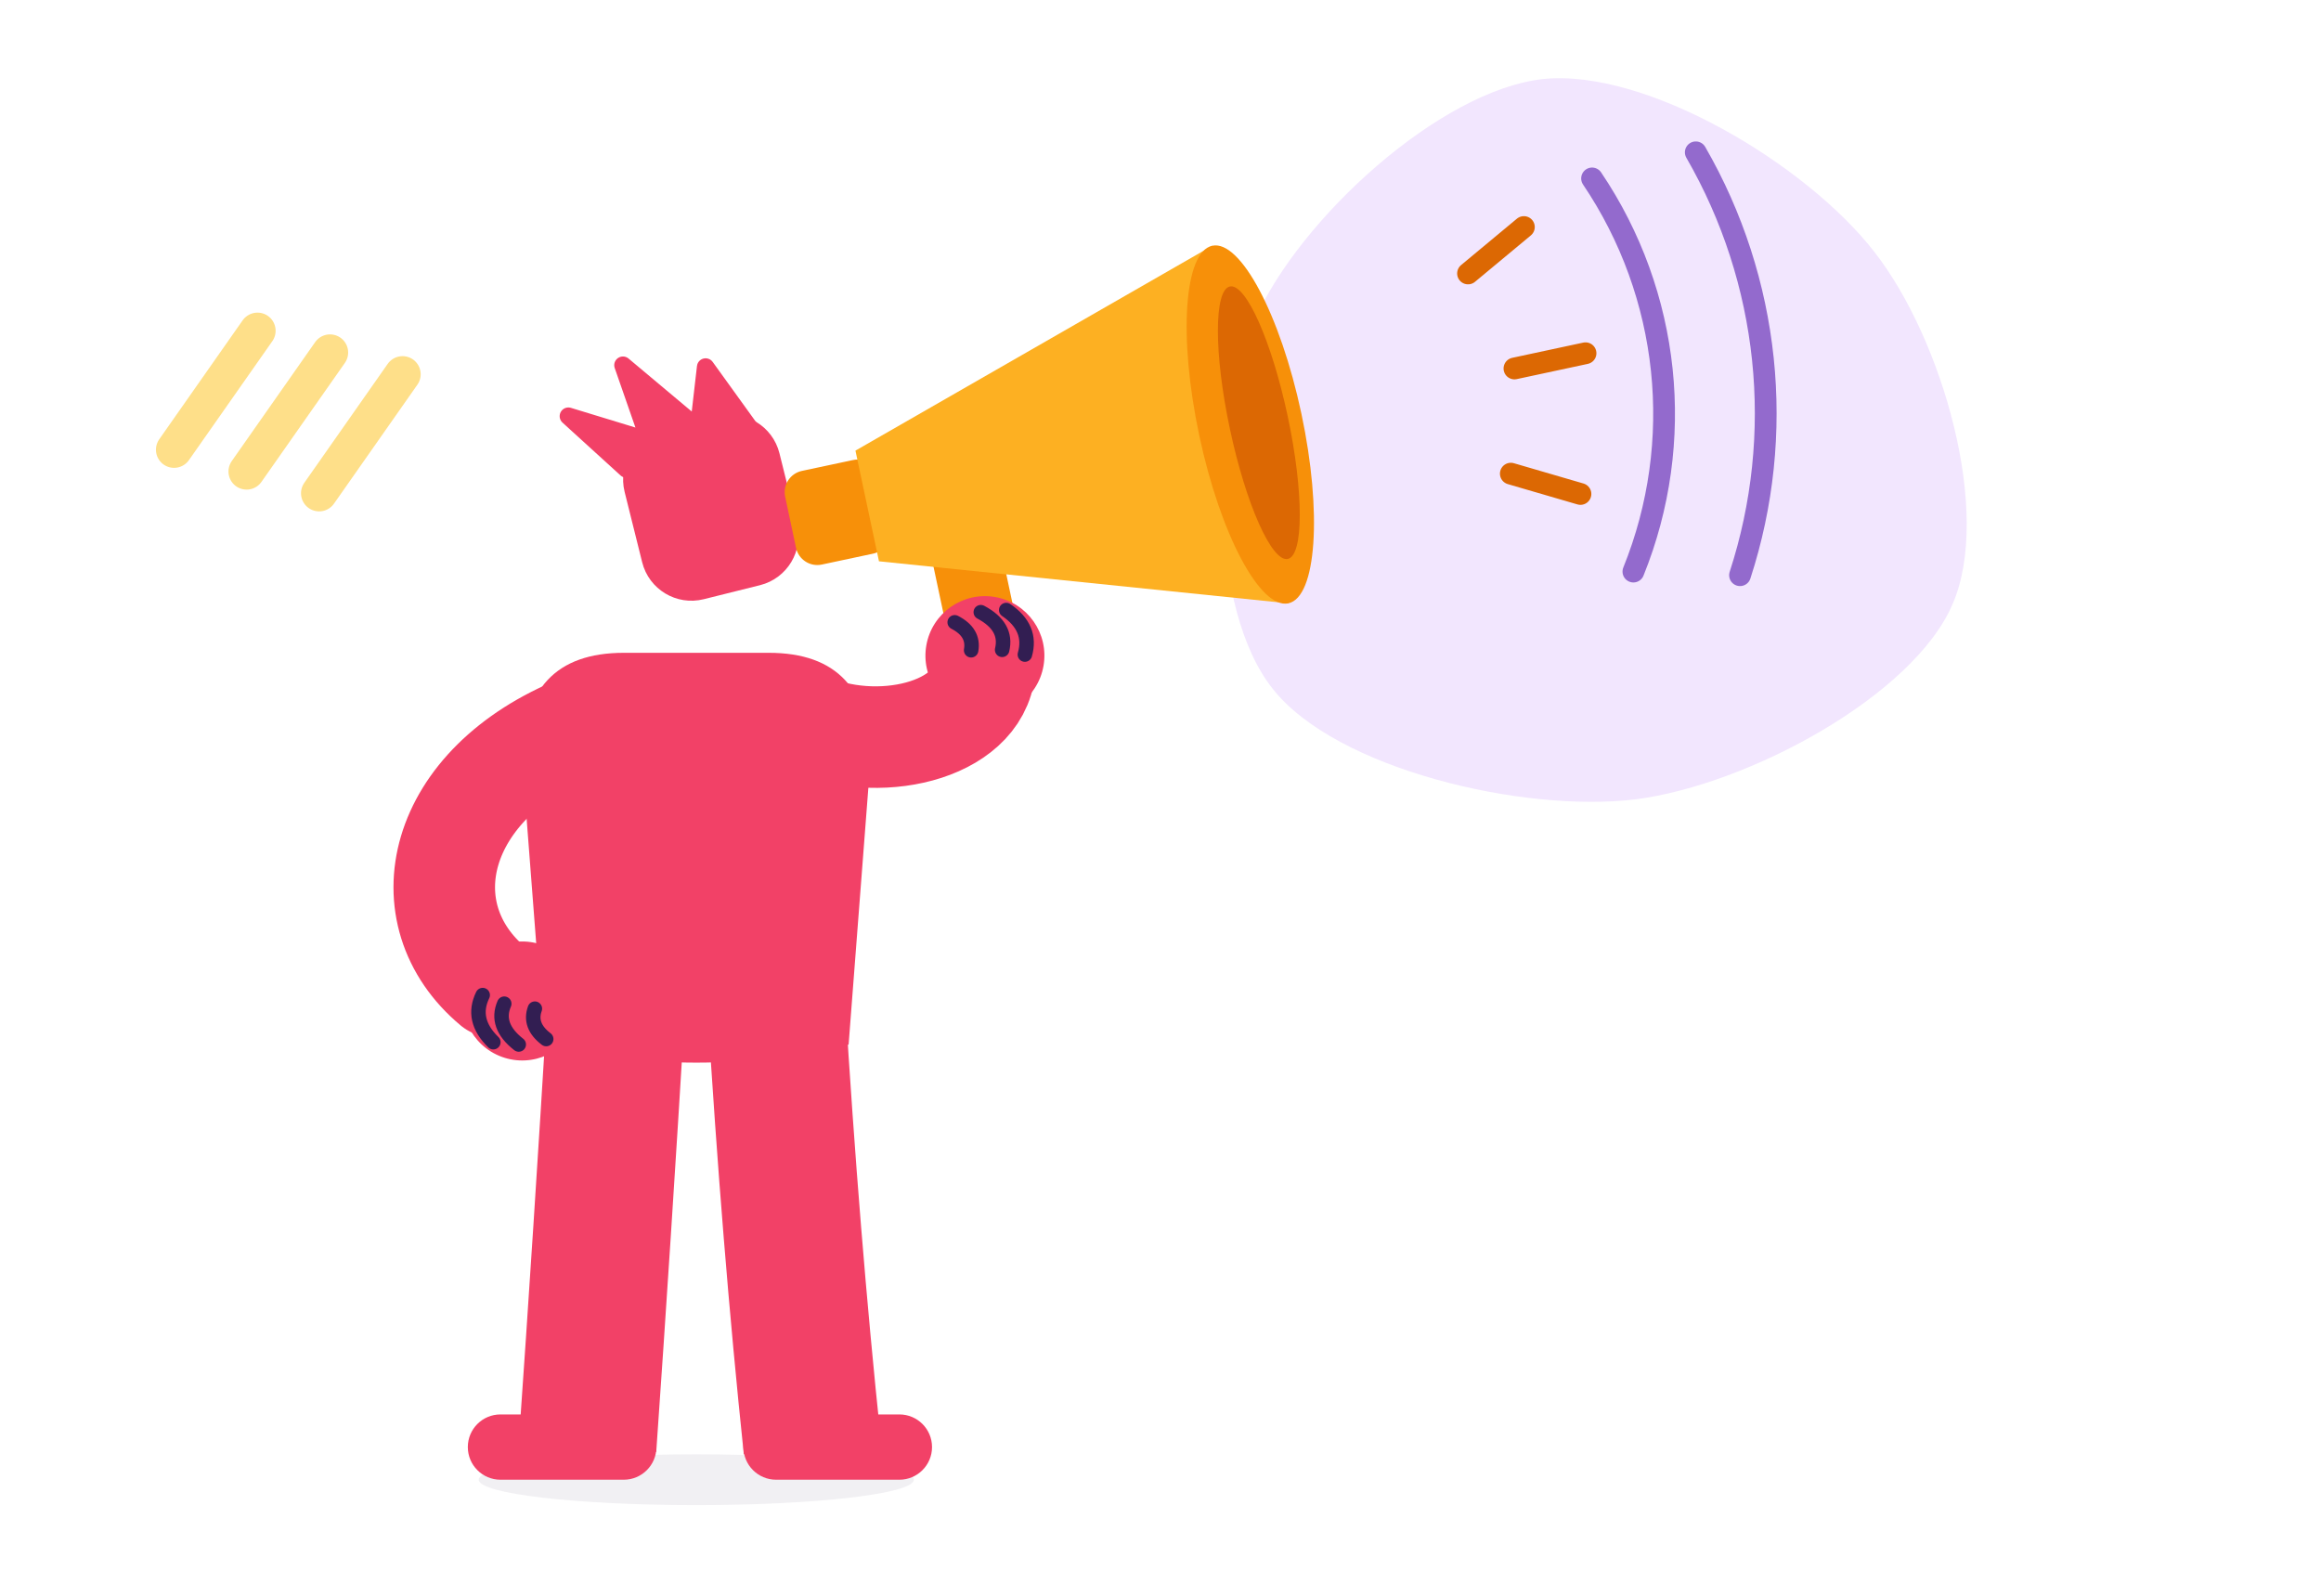
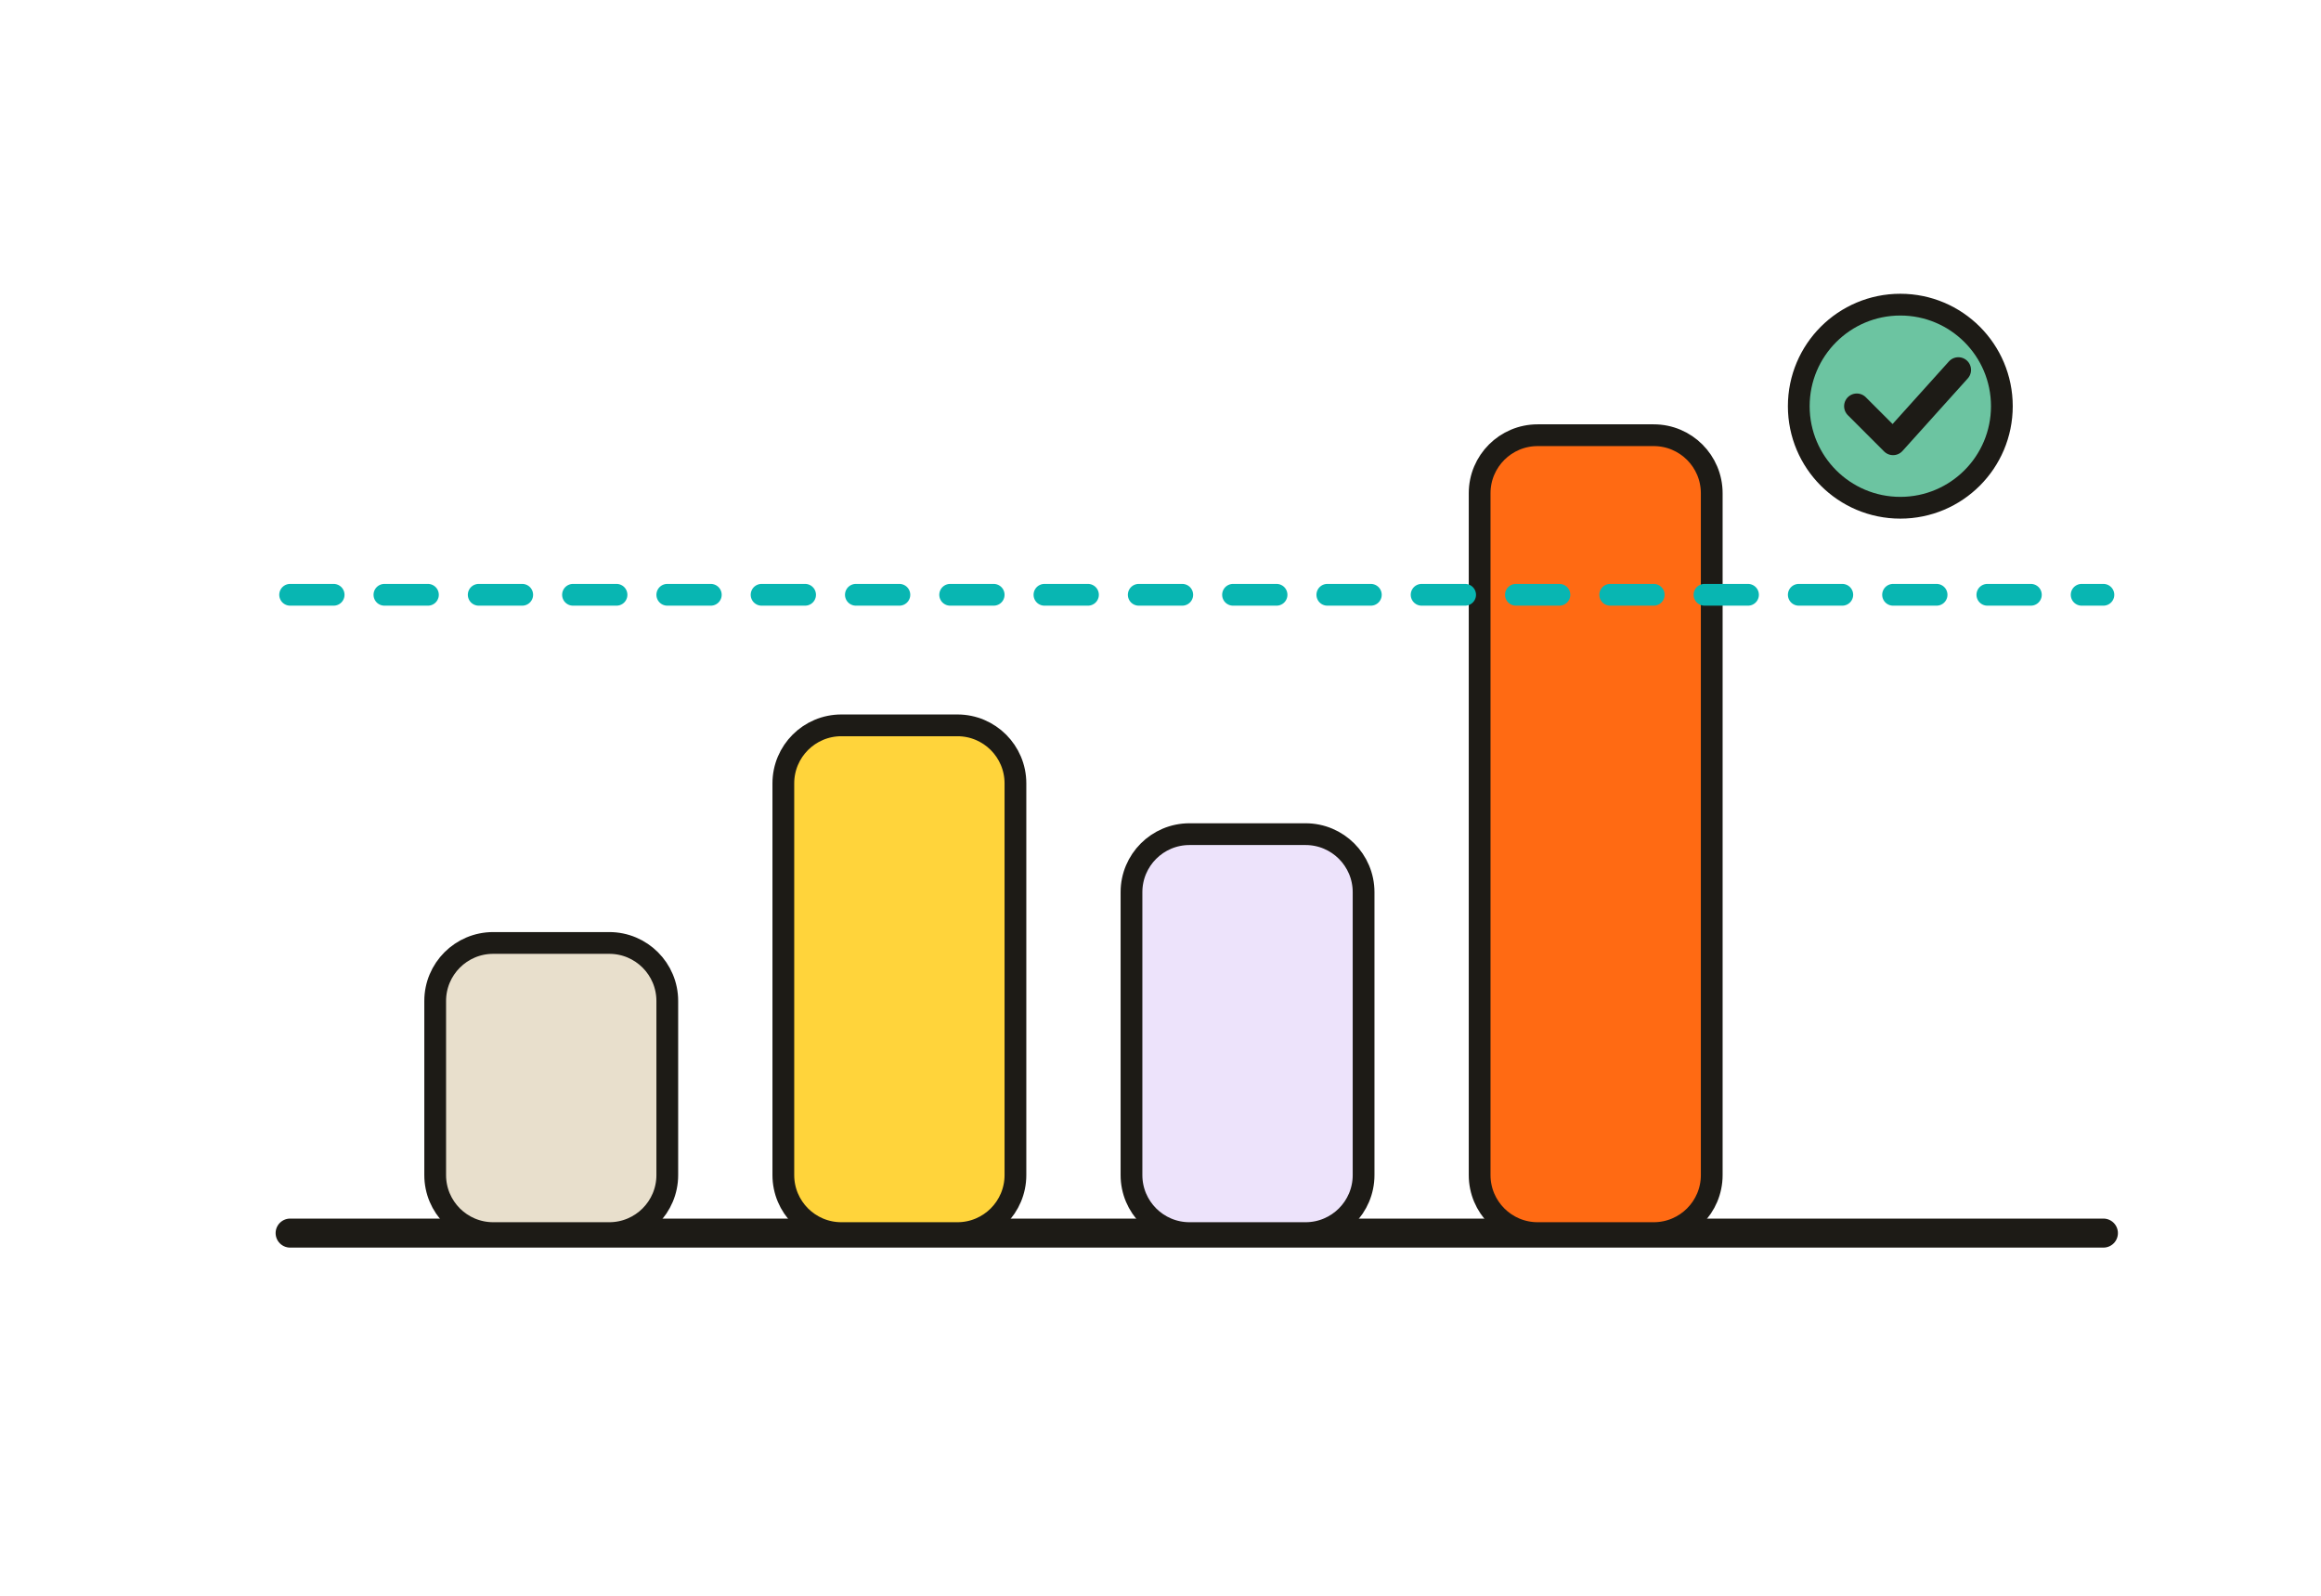
- <svg xmlns="http://www.w3.org/2000/svg" class="tm" viewBox="0 0 320 220" width="320" height="220" role="img" aria-labelledby="tm-t tm-d">
-   <style>.tm .up{animation:tm0 4.2s ease-in-out infinite alternate}@keyframes tm0{to{transform:translateY(-2px)}}.tm .head{animation:tm1 4.6s ease-in-out infinite alternate;transform-box:view-box;transform-origin:98.0px 82.0px}@keyframes tm1{to{transform:rotate(-4deg)}}.tm .arm{animation:tm2 3.2s ease-in-out infinite alternate;transform-box:view-box;transform-origin:112.0px 100.0px}@keyframes tm2{to{transform:rotate(-3deg)}}.tm .waves{animation:tm3 2.2s ease-in-out infinite alternate}@keyframes tm3{to{opacity:.4;transform:translateX(3px)}}.tm .marks{animation:tm4 1.6s ease-in-out infinite alternate}@keyframes tm4{to{opacity:.2}}.tm .doodle2{animation:tm5 3.4s ease-in-out infinite alternate}@keyframes tm5{to{opacity:.55}}@media (prefers-reduced-motion:reduce){.tm,.tm *{animation:none!important}}</style>
-   <path d="M269.2 83.3C263.8 95.9 241.1 108.2 225.5 110.2C209.9 112.1 184.2 106.0 175.5 95.0C166.7 84.0 166.8 58.2 173.0 44.1C179.2 30.1 198.5 12.5 212.7 10.9C226.9 9.4 249.0 22.6 258.4 34.7C267.8 46.7 274.7 70.7 269.2 83.3Z" fill="#f2e6fe" />
-   <g class="doodle2">
-     <path d="M24.0 62.0 l11.5 -16.4" fill="none" stroke="#fedf89" stroke-width="5" stroke-linecap="round" stroke-linejoin="round" />
-     <path d="M34.0 65.0 l11.5 -16.4" fill="none" stroke="#fedf89" stroke-width="5" stroke-linecap="round" stroke-linejoin="round" />
-     <path d="M44.0 68.0 l11.5 -16.4" fill="none" stroke="#fedf89" stroke-width="5" stroke-linecap="round" stroke-linejoin="round" />
-   </g>
-   <g class="waves">
-     <path d="M219.5 24.6A58 58 0 0 1 225.2 78.8M233.8 21.0A72 72 0 0 1 239.9 79.3" fill="none" stroke="#936acd" stroke-width="3" stroke-linecap="round" stroke-linejoin="round" />
-   </g>
-   <ellipse cx="96.0" cy="204.0" rx="30" ry="3.5" fill="#321e52" fill-opacity=".07" />
-   <g transform="translate(96 204) scale(1.0)">
-     <path d="M-11 -66Q-13 -33.0 -15 -4.5" fill="none" stroke="#f24167" stroke-width="19" stroke-linecap="butt" stroke-linejoin="round" />
-     <rect x="-31.5" y="-9.0" width="26" height="9" rx="4.5" fill="#f24167" />
-     <path d="M11 -66Q13 -33.0 16 -4.5" fill="none" stroke="#f24167" stroke-width="19" stroke-linecap="butt" stroke-linejoin="round" />
-     <rect x="6.5" y="-9.0" width="26" height="9" rx="4.5" fill="#f24167" />
-   </g>
-   <g class="up">
-     <g transform="translate(96 204) scale(1.0)">
-       <path d="M-24 -99Q-24 -114 -10 -114H10Q24 -114 24 -99L21 -60Q0 -55 -21 -60Z" fill="#f24167" />
-     </g>
-     <g class="head">
-       <g transform="translate(96 204) scale(1.0)">
-         <g transform="translate(2 -134) rotate(-14)">
-           <rect x="-11" y="-12" width="22" height="24" rx="7" fill="#f24167" />
-           <path d="M-10 -8L-16 -17L-6 -11L-7 -22L1 -11L4 -19L8 -9Z" fill="#f24167" stroke="#f24167" stroke-width="2.4" stroke-linecap="round" stroke-linejoin="round" />
-         </g>
-       </g>
-     </g>
-     <g transform="translate(96 204) scale(1.0)">
-       <path d="M-16 -104C-36 -96 -40 -78 -28 -68" fill="none" stroke="#f24167" stroke-width="14" stroke-linecap="round" stroke-linejoin="round" />
-       <g transform="translate(-24 -66) rotate(200)">
-         <circle r="8.2" fill="#f24167" />
-         <path d="M-1.6-5.8q4 1.3 3.8 4.6M1.8-6.7q4 1.8 3.6 5.6M-4.9-3.8q2.9 0.9 2.9 3.4" fill="none" stroke="#321e52" stroke-width="2.0" stroke-linecap="round" stroke-linejoin="round" />
-       </g>
-     </g>
-     <g class="arm">
-       <g transform="translate(96 204) scale(1.0)">
-         <g transform="translate(13 -132) rotate(-12) scale(1.2)">
-           <rect x="15" y="5" width="8" height="15" rx="2.5" fill="#f79009" />
-           <rect x="0" y="-5.5" width="11" height="11" rx="2.5" fill="#f79009" />
-           <path d="M9 -6.5L54 -21V21L9 6.5Z" fill="#fdb022" />
-           <ellipse cx="54" cy="0" rx="6" ry="21" fill="#f79009" />
-           <ellipse cx="55" cy="0" rx="3.4" ry="16" fill="#dc6803" />
-         </g>
-         <path d="M16 -104C26 -100 39.8 -103.6 39.8 -112.6" fill="none" stroke="#f24167" stroke-width="14" stroke-linecap="round" stroke-linejoin="round" />
-         <g transform="translate(39.79266 -113.6124) rotate(10)">
-           <circle r="8.2" fill="#f24167" />
-           <path d="M-1.6-5.8q4 1.3 3.8 4.6M1.8-6.7q4 1.8 3.6 5.6M-4.9-3.8q2.9 0.9 2.9 3.4" fill="none" stroke="#321e52" stroke-width="2.0" stroke-linecap="round" stroke-linejoin="round" />
-         </g>
-       </g>
-       <g class="marks">
-         <path d="M202.4 37.7L210.1 31.3M208.8 50.8L218.6 48.7M208.3 65.3L217.9 68.1" fill="none" stroke="#dc6803" stroke-width="3" stroke-linecap="round" stroke-linejoin="round" />
-       </g>
-     </g>
-   </g>
+ <svg xmlns="http://www.w3.org/2000/svg" viewBox="0 0 320 220" width="320" height="220" role="img" aria-labelledby="t d">
+   <path d="M40 170 H290" stroke="#1d1b16" stroke-width="4" stroke-linecap="round" />
+   <rect x="60" y="130" width="32" height="40" rx="8" fill="#E8DFCC" stroke="#1d1b16" stroke-width="3" />
+   <rect x="108" y="100" width="32" height="70" rx="8" fill="#FFD43B" stroke="#1d1b16" stroke-width="3" />
+   <rect x="156" y="115" width="32" height="55" rx="8" fill="#EDE3FB" stroke="#1d1b16" stroke-width="3" />
+   <rect x="204" y="60" width="32" height="110" rx="8" fill="#FF6A13" stroke="#1d1b16" stroke-width="3" />
+   <path d="M40 82 H290" stroke="#08B6B2" stroke-width="3" stroke-dasharray="6 7" stroke-linecap="round" />
+   <circle cx="262" cy="56" r="14" fill="#6CC4A1" stroke="#1d1b16" stroke-width="3" />
+   <path d="M256 56 l5 5 l9 -10" fill="none" stroke="#1d1b16" stroke-width="3.5" stroke-linecap="round" stroke-linejoin="round" />
</svg>
